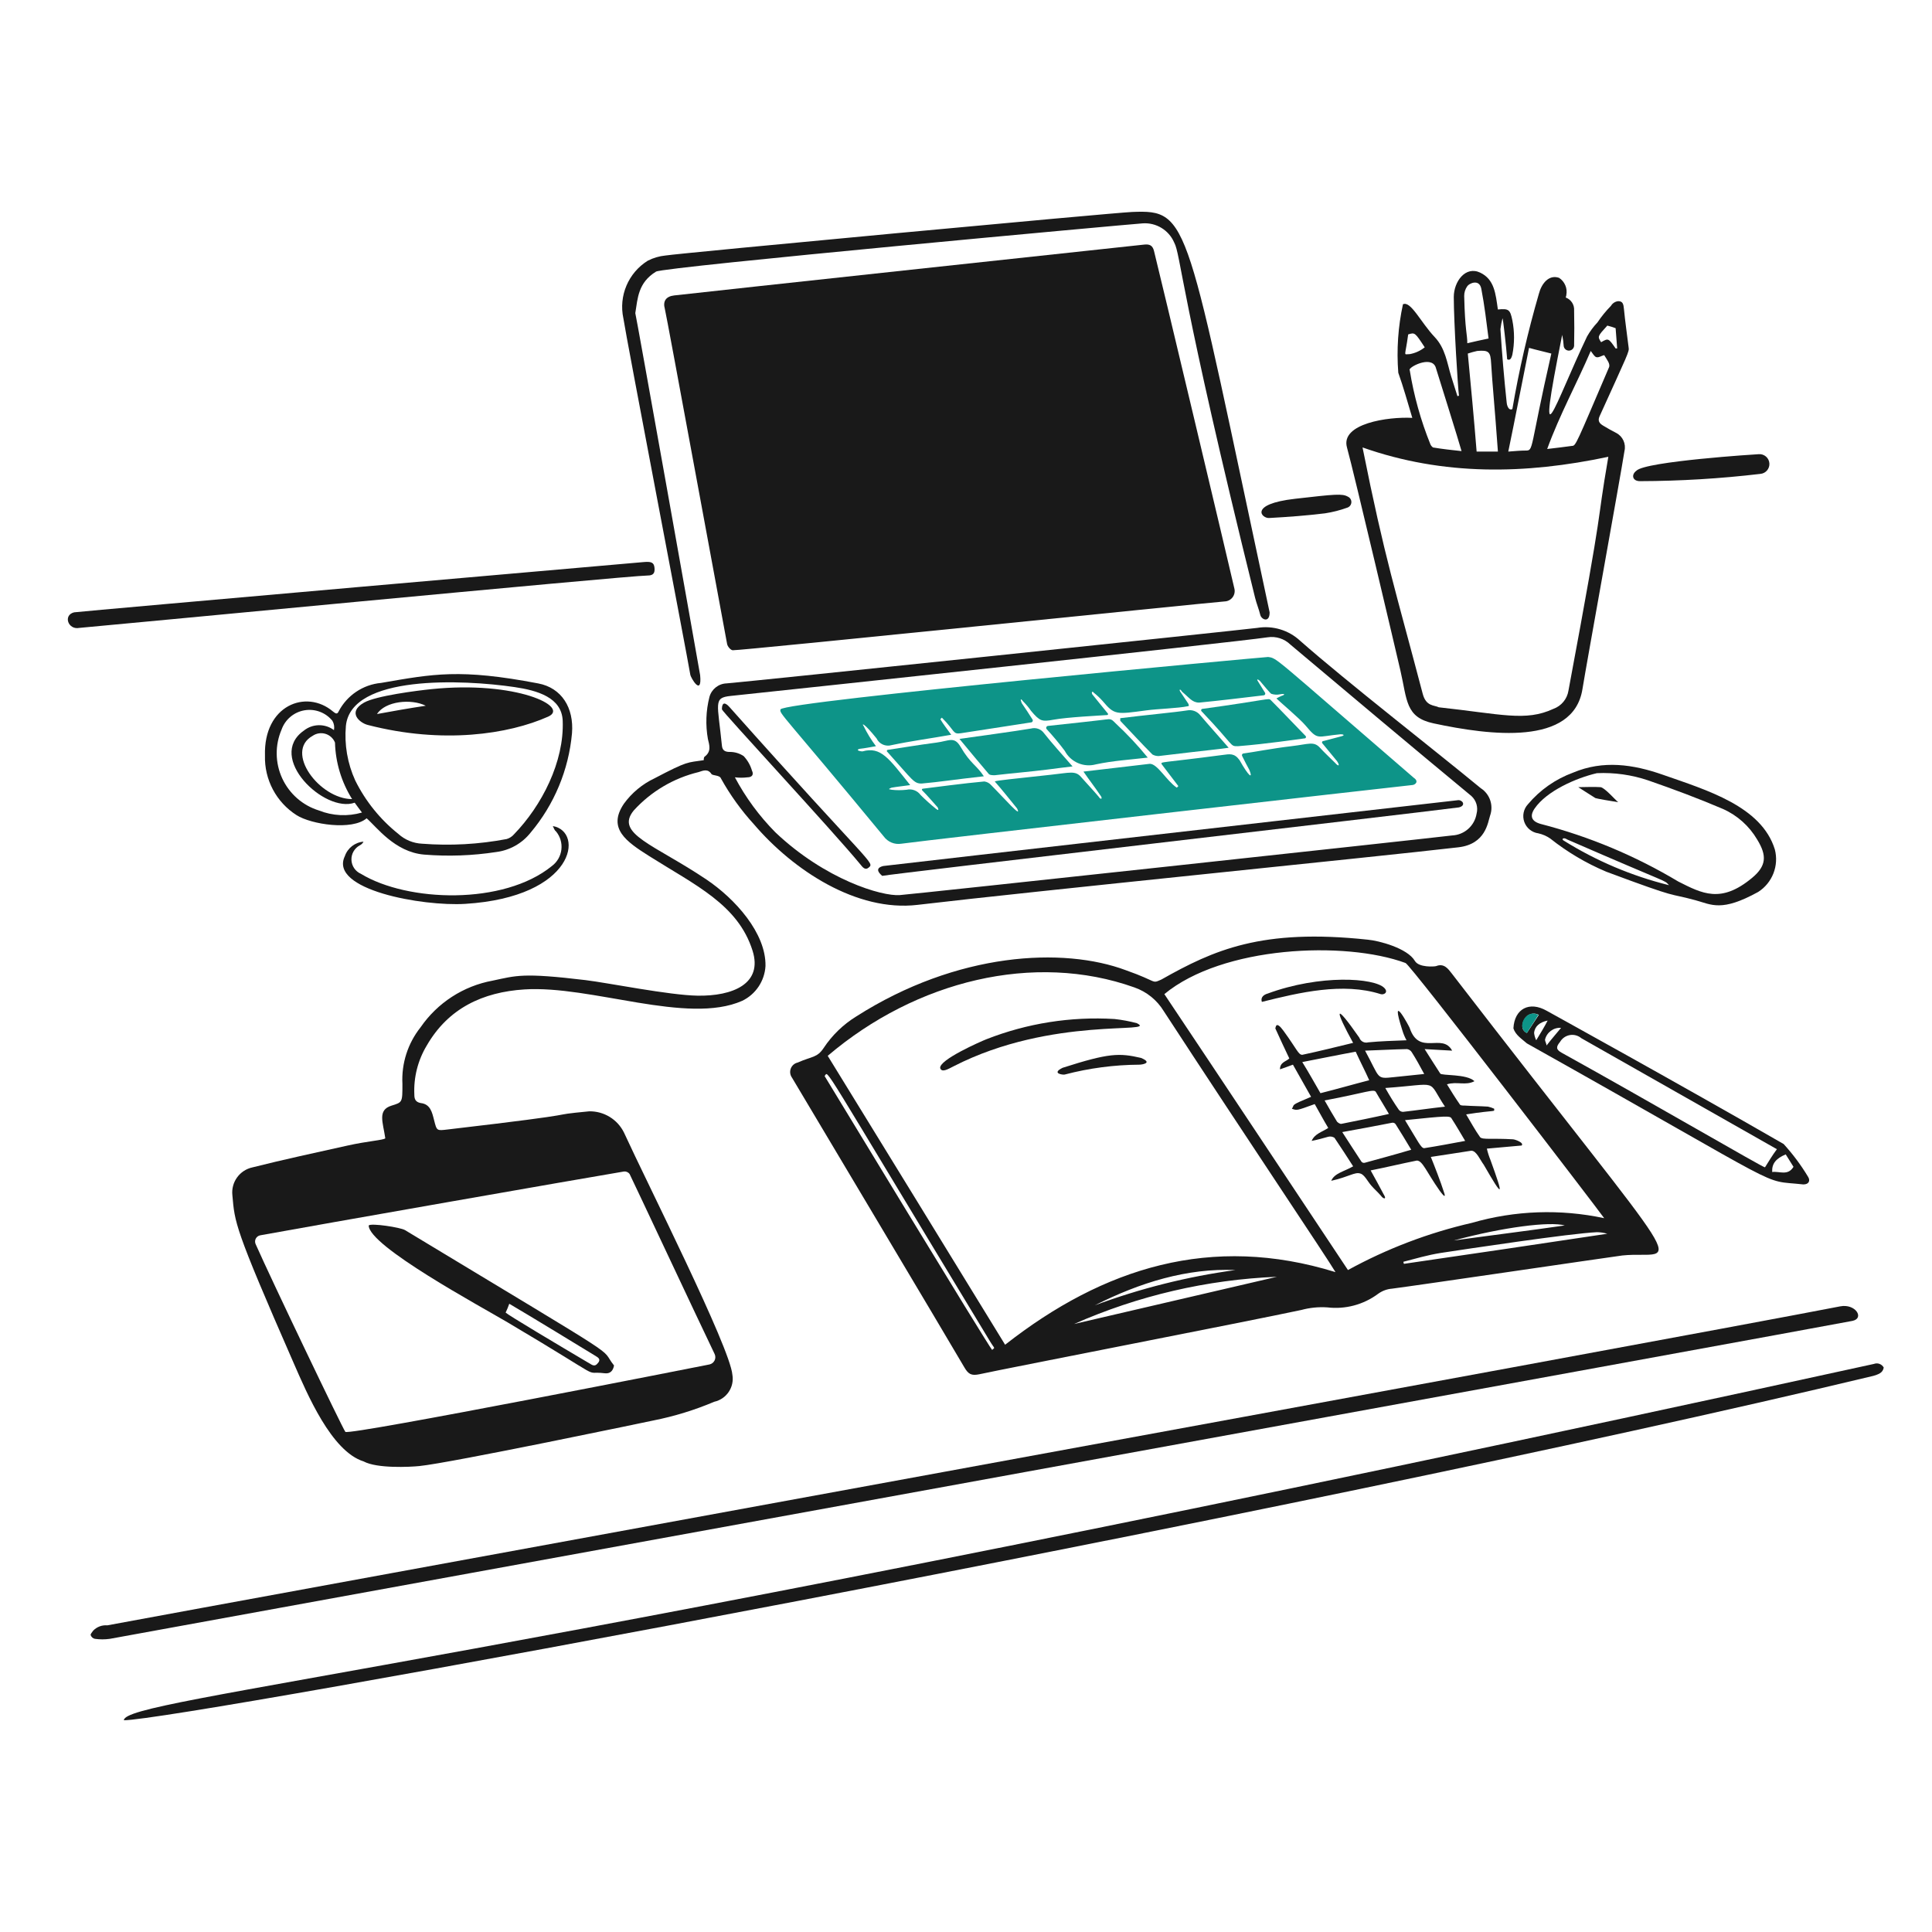
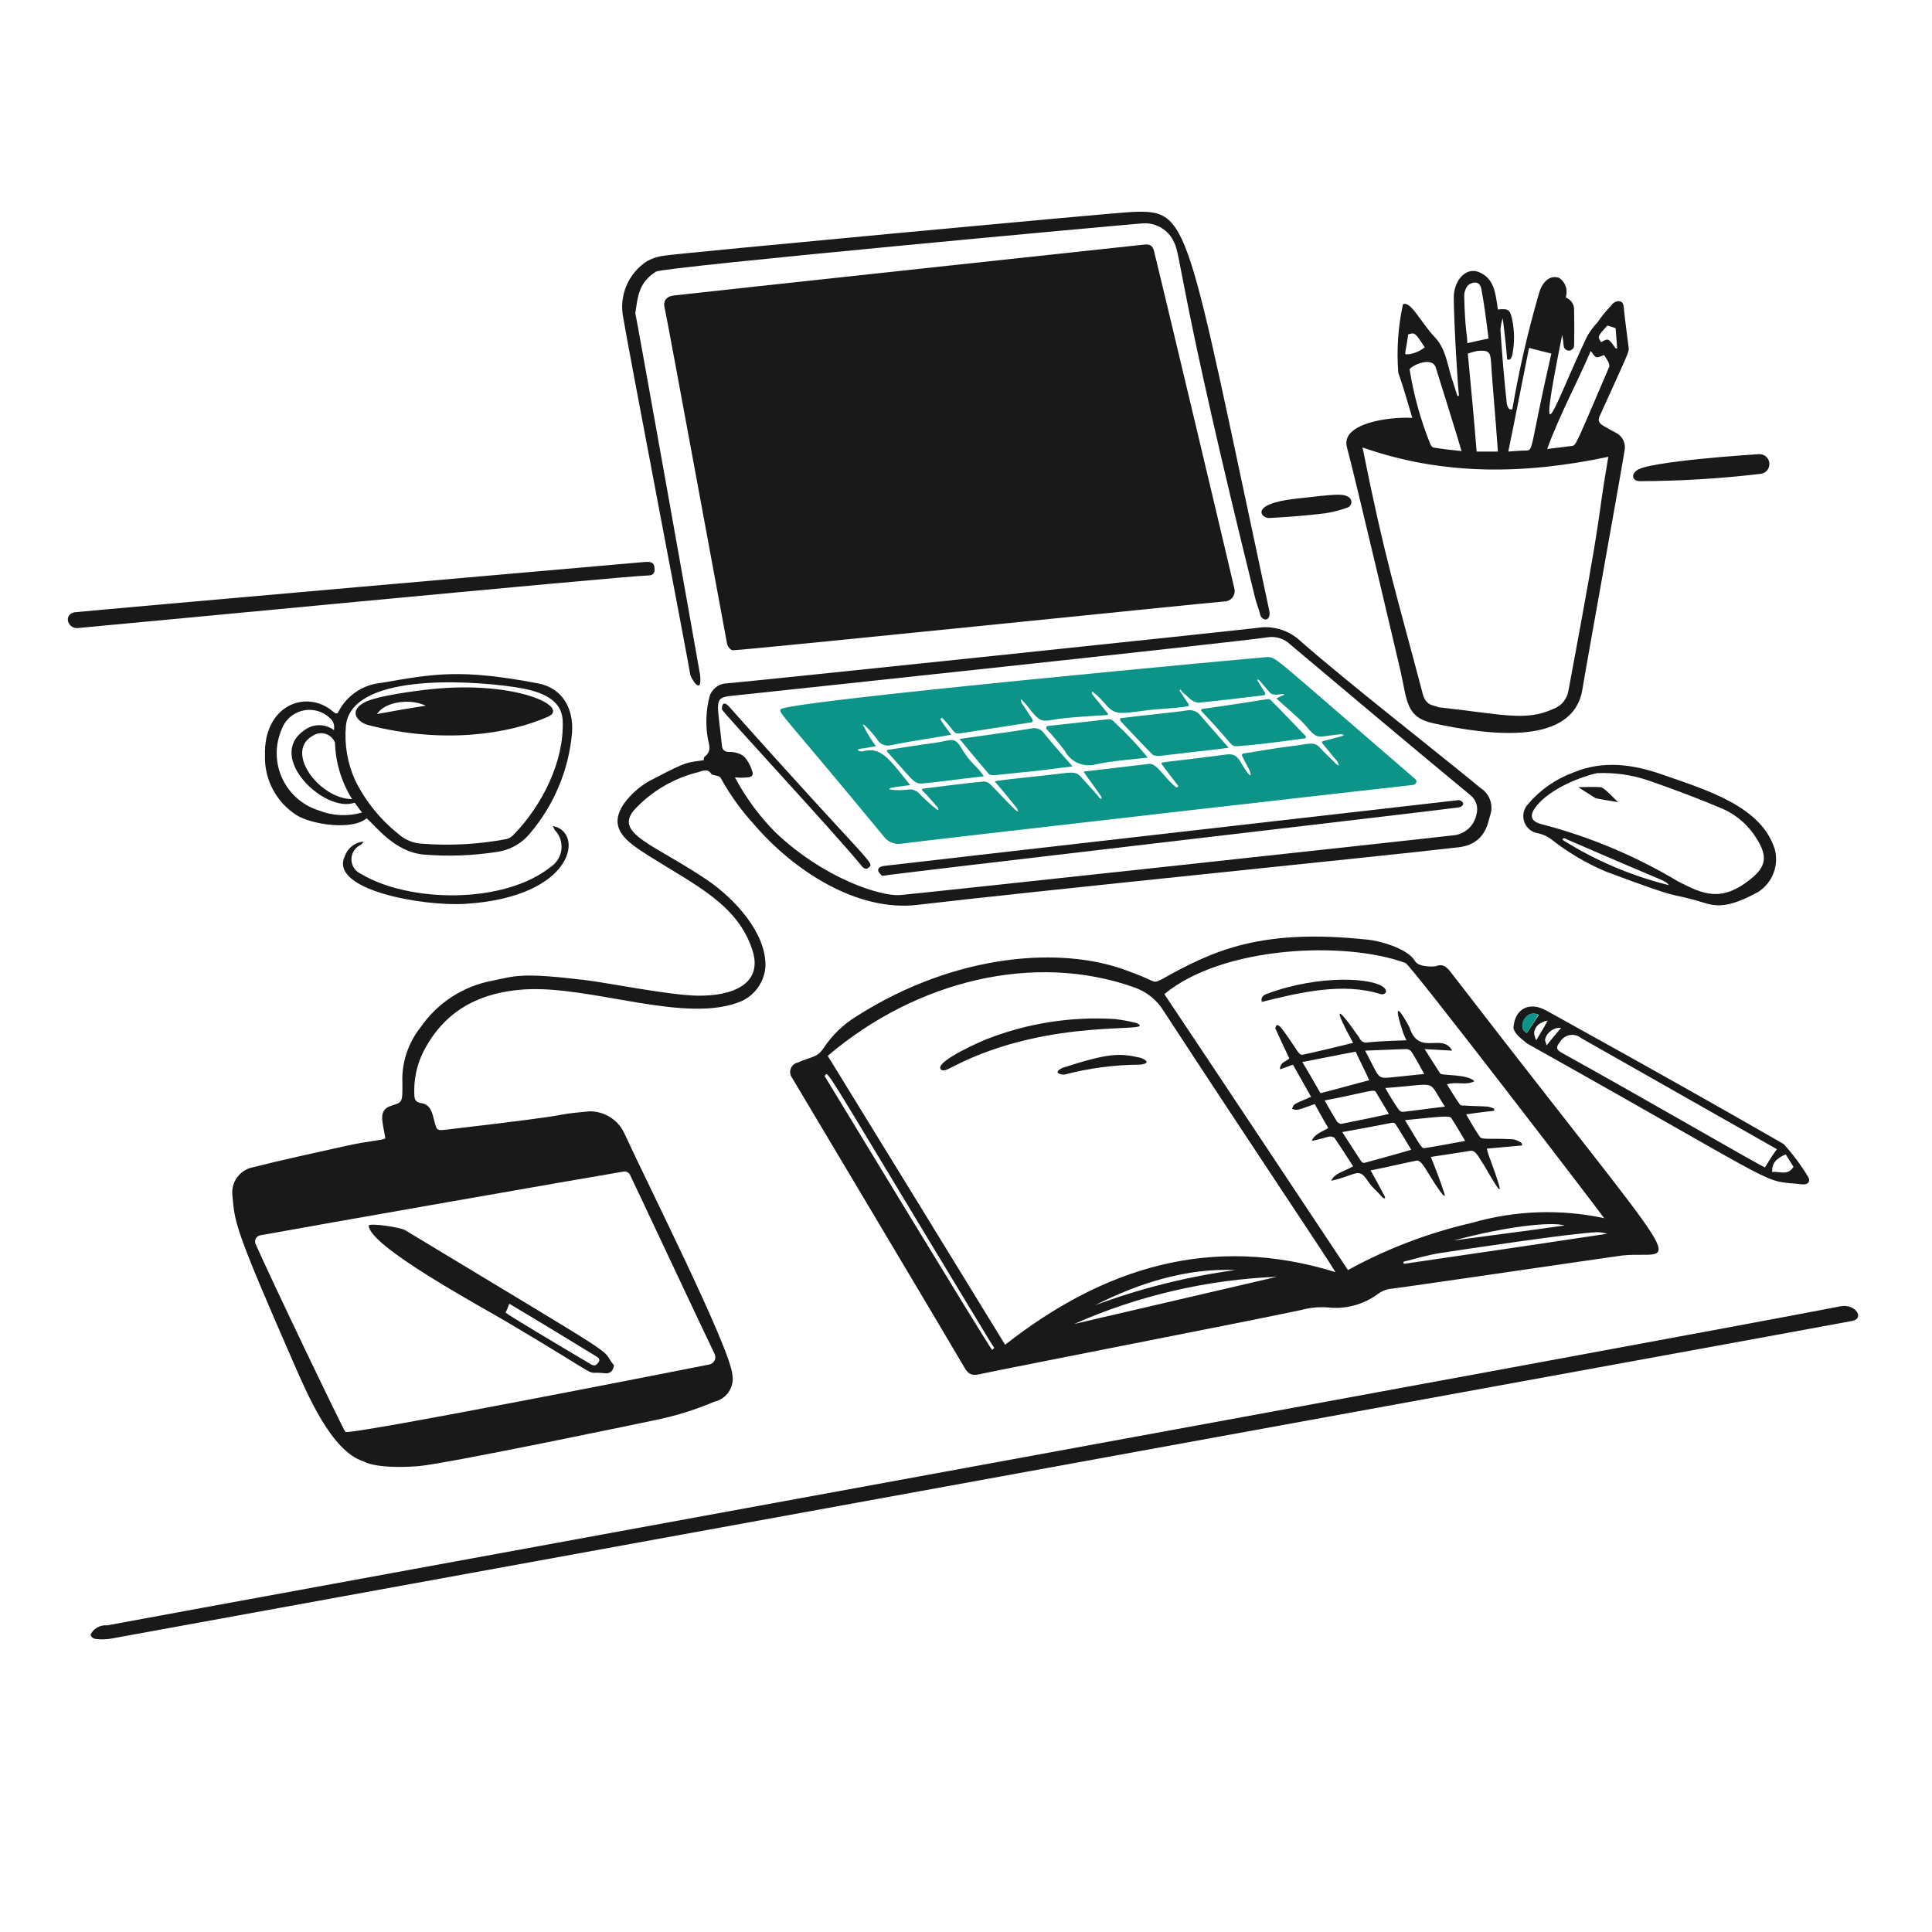
<svg xmlns="http://www.w3.org/2000/svg" viewBox="0 0 200 200">
  <defs />
  <path d="M75.86,67.313c-.214,0-.538-.376-.59-.645-.333-1.716-6.291-34.146-6.443-34.685-.228-.8.106-1.3.966-1.4,3-.349,46.175-5,48.646-5.262.536-.056.867.051,1.02.644.455,1.766,7.724,32.325,8.322,34.954a1.077,1.077,0,0,1-1.02,1.342C124.613,62.426,76.612,67.366,75.86,67.313Z" fill="#191919" />
  <path d="M39.886,117.837c-.238-1.664-.837-2.926.645-3.382,1.137-.351,1.127-.323,1.127-2.255a8.69,8.69,0,0,1,1.879-5.853A11.59,11.59,0,0,1,51,101.515c2.448-.516,3.066-.84,9.611-.054,2.3.276,8.666,1.564,11.6,1.611C75.821,103.13,79,101.86,77.9,98.4c-1.506-4.763-5.929-6.766-10.685-9.772-2.387-1.509-4.358-2.862-2.631-5.423a8.283,8.283,0,0,1,3.168-2.631c3.506-1.838,3.356-1.611,5.1-1.88,0-.107,0-.322.107-.375.7-.537.475-1.18.322-1.826a10.307,10.307,0,0,1,.161-4.349,1.906,1.906,0,0,1,1.772-1.4C77.527,70.564,128,65.272,130.144,65a5.263,5.263,0,0,1,4.456,1.342c4.822,4.245,13.945,11.335,18.685,15.249a2.413,2.413,0,0,1,.967,2.846c-.227.663-.428,2.943-3.276,3.275-8.645,1.008-44.072,4.548-56,5.96-6.275.742-12.845-3.569-16.913-8.323a25.139,25.139,0,0,1-3.437-4.778c-.107-.322-.81-.274-.966-.43-.376-.591-.859-.376-1.342-.215A13.287,13.287,0,0,0,65.605,83.9c-1.986,2.419,2.111,3.509,7.517,7.141,2.96,1.988,6.189,5.551,6.121,8.966a4.269,4.269,0,0,1-2.416,3.6c-5.677,2.51-15.627-1.629-22.551-1.181-4.3.277-7.869,1.946-10.094,5.8a9.039,9.039,0,0,0-1.289,5.1c0,.43.107.752.644.859,1.021.108,1.192.964,1.4,1.772.284,1.124.271,1.1,1.4.967,15.852-1.852,9.5-1.384,14.658-1.88a3.937,3.937,0,0,1,3.6,2.2c2.372,5.181,10.993,22.259,11.222,25.074a2.437,2.437,0,0,1-1.88,2.792,32.137,32.137,0,0,1-6.282,1.933c-.118.028-21.033,4.411-24.269,4.725-.968.094-4.349.269-5.745-.483-3.336-1.043-5.837-6.978-7.248-10.2-6.18-14.113-6.08-14.5-6.336-17.342a2.655,2.655,0,0,1,2.094-2.9c3.27-.826,6.546-1.522,9.826-2.255C38.074,118.118,39.691,118.033,39.886,117.837Zm-12.94,10.041a.654.654,0,0,0-.483.913c1.673,3.778,8.967,19.007,9.289,19.436.4.4,37.586-6.957,37.692-6.98a.768.768,0,0,0,.537-1.073c-1.772-3.68-8.269-17.558-8.8-18.632a.63.63,0,0,0-.591-.268C60.4,121.972,32.53,126.858,26.946,127.878ZM76.075,80.467a24.408,24.408,0,0,0,4.188,5.692c5.164,4.9,11.014,6.64,12.886,6.5,1.717-.131,53.427-5.725,57.183-6.174a2.688,2.688,0,0,0,2.524-2.255,1.835,1.835,0,0,0-.537-1.826c-6.256-5.175-12.526-10.452-18.739-15.678a2.775,2.775,0,0,0-2.362-.752c-3.749.553-50.254,5.506-55.572,6.068-1.833.193-1.356.685-.913,5.154.048.484.322.644.8.644a2.534,2.534,0,0,1,1.45.43,3.716,3.716,0,0,1,.859,1.5c.215.43,0,.7-.483.7A5.144,5.144,0,0,1,76.075,80.467Z" fill="#191919" />
  <path d="M146.2,43.258c-.483-1.611-.913-3.168-1.45-4.671a24.4,24.4,0,0,1,.483-7.087c.8-.4,1.858,1.889,3.276,3.382,1.124,1.184,1.288,2.685,1.718,4.081.215.7.429,1.342.644,2.04a.2.2,0,0,0,.161-.054c-.107-.7-.537-7.624-.537-10.2,0-1.6,1.209-3.253,2.739-2.524,1.467.7,1.59,2.167,1.825,3.812,1.128-.107,1.269,0,1.5,1.128a9.168,9.168,0,0,1,0,3.544c-.111.442-.255.624-.537.483-.108-1.4-.43-4.242-.484-4.242a8.448,8.448,0,0,0-.214,1.128q.242,3.785.644,7.57c0,.15.146.921.591.7A108.271,108.271,0,0,1,159.3,30.426c.27-1.051,1.02-2.035,2.094-1.665a1.729,1.729,0,0,1,.752,1.772c0,.107-.054.161-.054.269a1.329,1.329,0,0,1,.859,1.342c.027,1.236.027,2.415,0,3.651a.542.542,0,0,1-1.074.054,7.954,7.954,0,0,0-.161-1.182c-2.821,14.106-.81,7.261,2.577.161a7.552,7.552,0,0,1,1.074-1.449,11.979,11.979,0,0,1,1.4-1.718.99.99,0,0,1,.752-.484c.483,0,.544.322.59.806.129,1.34.323,2.631.484,3.973.089.448-.063.641-3.007,7.141-.218.482,0,.744.376.967.435.26.913.537,1.342.751a1.672,1.672,0,0,1,.859,1.88c-.422,2.694-3.961,22.221-4.349,24.644-.947,5.907-9.578,4.792-15.41,3.544-2.929-.626-2.723-2.4-3.436-5.476-.386-1.663-4.79-20.415-5.53-23.088C138.749,43.851,143.673,43.122,146.2,43.258Zm20.3,4.027c-8.591,1.826-17.075,1.987-25.451-.966,2.326,11.627,3.42,14.793,6.229,25.5.348,1.329,1.19,1.159,1.664,1.4,6.469.7,8.985,1.5,11.866.161a2.4,2.4,0,0,0,1.557-1.879C166.308,50.4,165.1,55.38,166.494,47.285Zm-20.565-8.967A35.61,35.61,0,0,0,148.077,46a.792.792,0,0,0,.269.322c.966.161,1.932.268,2.953.376-.162-.649-2.653-8.6-2.685-8.7C148.131,36.761,145.715,38.05,145.929,38.318Zm20.135-1.557c-.268.054-.538.275-.805.215-.216-.048-.376-.376-.591-.644-1.45,3.382-3.221,6.6-4.51,10.148.966-.108,1.772-.215,2.577-.322.391,0,.439-.236,3.812-8.108C166.731,37.683,166.363,37.26,166.064,36.761Zm-7.785-.751c-.752,3.7-1.4,7.141-2.148,10.738.752-.053,1.235-.107,1.772-.107.89,0,.384.023,2.684-10.041C159.782,36.386,159.03,36.224,158.279,36.01Zm-3.222,10.738c-.339-4.742-.572-6.939-.7-9.128-.068-1.18-.215-1.4-1.45-1.288a9.129,9.129,0,0,0-.966.268c.322,3.383.644,6.766.913,10.148Zm-.966-11.7c-.215-1.664-.42-3.438-.752-5.154-.208-1.075-1.289-.537-1.45-.269a1.711,1.711,0,0,0-.322,1.02c.086,3.606.322,3.946.322,4.886C152.641,35.365,153.285,35.2,154.091,35.043Zm-6.605.913c-1.02-1.557-1.02-1.557-1.718-1.342-.322,2.416-.537,2.04.161,2.04A3.461,3.461,0,0,0,147.486,35.956Zm18.256-.537c.752-.429.752-.429,1.5.644h.161q-.079-1.047-.161-2.094a7.736,7.736,0,0,0-.859-.268C165.366,34.828,165.366,34.828,165.742,35.419Z" fill="#191919" />
  <path d="M11.375,169.651a5.558,5.558,0,0,1-1.557,0,.6.6,0,0,1-.429-.376c-.054-.107.161-.322.268-.483a1.818,1.818,0,0,1,1.45-.537c9.416-1.766,162.344-29.7,179.387-33.021,1.578-.308,2.538,1.222,1.289,1.5C190.674,136.987,11.475,169.633,11.375,169.651Z" fill="#191919" />
-   <path d="M193.984,141.194a.822.822,0,0,1,1.02.376c-.107.59-.59.7-1.073.859-60.9,14.589-175.6,35.652-181.106,35.652C12.825,175.784,49.128,172.9,193.984,141.194Z" fill="#191919" />
  <path d="M37.953,84.709c-1.5,1.289-5.74.636-7.248-.322a7.071,7.071,0,0,1-3.275-6.175c-.155-5.19,4.251-6.912,7.033-4.564.215.161.43.376.591,0a5.526,5.526,0,0,1,4.4-2.953c5.41-.934,8.154-1.495,16.269.054,2.42.462,3.7,2.523,3.49,5.154a18.566,18.566,0,0,1-4.3,10.309A5.394,5.394,0,0,1,51.377,88.2a32.029,32.029,0,0,1-7.464.268C40.863,88.214,38.972,85.582,37.953,84.709Zm-2.147-9.557a11.23,11.23,0,0,0,.966,5.637,16.353,16.353,0,0,0,4.457,5.531A3.924,3.924,0,0,0,43.7,87.34a33.178,33.178,0,0,0,8.752-.483,1.582,1.582,0,0,0,.752-.484c2.88-2.971,5.211-7.506,5.047-11.758-.093-2.408-2.609-3.139-4.993-3.49C47.942,70.341,36.324,69.814,35.806,75.152Zm8.859-3.813c8.759-.9,14.373,1.824,12.081,2.846-4.084,1.821-10.9,2.871-18.685.859-.807-.208-2.152-1.3-.376-2.309C38.917,72.033,43.161,71.493,44.665,71.339ZM34.571,75.581a1.382,1.382,0,0,0-.161-.966,3.063,3.063,0,0,0-5.262.913A6.2,6.2,0,0,0,33.014,83.9a6.874,6.874,0,0,0,4.456.214c-.268-.376-.537-.7-.752-1.02-3.131,1.114-9.182-4.714-5.261-7.463A2.542,2.542,0,0,1,34.571,75.581Zm1.879,7.141a11.633,11.633,0,0,1-1.772-5.852,1.547,1.547,0,0,0-2.309-.7C29.4,77.818,33.085,82.722,36.45,82.722Zm7.624-9.664c-1.5-.752-4.188-.484-5.047.859C40.745,73.6,42.3,73.326,44.074,73.058Z" fill="#191919" />
  <path d="M72.478,69.89c.215,2.255-.959.321-1.02-.054-.335-2.047-6.674-35.113-6.927-36.887a5.629,5.629,0,0,1,2.524-5.96,5.1,5.1,0,0,1,1.825-.537c1.393-.233,46.392-4.435,48.324-4.51,6.026-.234,5.467.566,14.228,41.451,0,1.128-.847.749-.966.268-.147-.594-.39-1.177-.537-1.771-7.786-31.48-7.684-35.506-8.376-36.78a3.3,3.3,0,0,0-3.275-1.987c-1.611.11-49.563,4.5-50.364,4.994-1.874,1.147-1.9,2.786-2.148,4.295C65.82,32.466,71.941,66.776,72.478,69.89Z" fill="#191919" />
  <path d="M8.208,65c-1.155.231-1.706-1.319-.537-1.611,1.5-.18,57.214-5.06,59.008-5.208.751-.062,1.02.053,1.074.59s-.108.806-.7.806C65.042,59.581,8.525,65,8.208,65Z" fill="#191919" />
  <path d="M175.514,93.192c-3.057-.833-1.343-.007-9.235-2.953a24.769,24.769,0,0,1-5.8-3.436,3.514,3.514,0,0,0-1.235-.537,1.8,1.8,0,0,1-1.074-3.007,11.092,11.092,0,0,1,4.672-3.275c3.125-1.317,6.228-.858,9.288.215,4.569,1.6,10.221,3.264,11.6,7.732a4.021,4.021,0,0,1-1.718,4.4C178.206,94.428,177.186,93.648,175.514,93.192Zm-13.638-6.174a37.685,37.685,0,0,0,10.9,4.617c-.627-.626.706.166-10.524-4.725C161.814,86.619,161.613,86.886,161.876,87.018Zm3.436-6.98c-2.157.5-5.2,1.844-6.443,3.651-.55.8-.324,1.35.645,1.611a54.053,54.053,0,0,1,14.228,5.959c2.464,1.243,4.411,2.294,7.625-.375,1.5-1.244,1.558-2.31.536-3.974a7.764,7.764,0,0,0-3.543-3.167c-2.522-1.078-5.1-2.041-7.732-2.954A14.485,14.485,0,0,0,165.312,80.038Z" fill="#191919" />
  <path d="M156.668,106.455c.107-2.041,1.658-2.836,3.436-1.826.1.059,13.819,7.621,24.538,13.8a21.463,21.463,0,0,1,2.523,3.383c.247.374.126.8-.483.8-4.76-.529-.537,1.148-28.618-14.6C157.581,107.582,156.883,107.153,156.668,106.455Zm27.276,12.51L163.7,107.475a1.457,1.457,0,0,0-2.2.376c-.44.528-.427.8.161,1.127,9.262,5.131,20.807,11.866,21.048,11.866C183.085,120.254,183.461,119.609,183.944,118.965Zm1.718,1.825-.805-1.288c-1.021.429-1.45.966-1.4,1.825C184.212,121.22,185.071,121.757,185.662,120.79Zm-27.6-13.852c.429-.645.805-1.235,1.235-1.88a1.08,1.08,0,0,0-1.5.484C157.42,106.186,157.581,106.723,158.064,106.938Zm2.04,1.288c.537-.7,1.02-1.235,1.5-1.825a1.6,1.6,0,0,0-1.665,1.235C159.943,107.8,160.1,108.065,160.1,108.226Zm-1.074-.537c.484-.8.859-1.4,1.182-2.04-.806.161-1.343.591-1.4,1.289A2.3,2.3,0,0,0,159.03,107.689Z" fill="#191919" />
  <path d="M57.229,85.514c3.262.568,2.333,7.351-9.074,8.054-4.427.273-14.136-1.464-12.457-4.939a2.227,2.227,0,0,1,1.933-1.5.847.847,0,0,1-.376.376,1.64,1.64,0,0,0,.108,2.953c4.834,2.938,14.769,3.256,19.759-.8a2.489,2.489,0,0,0,.429-3.6C57.39,85.944,57.336,85.729,57.229,85.514Z" fill="#191919" />
  <path d="M169.769,49.809c-.78,0-.929-.66-.376-1.074.911-.982,12.571-1.718,12.672-1.718a1.023,1.023,0,0,1,.161,2.04A108.885,108.885,0,0,1,169.769,49.809Z" fill="#191919" />
  <path d="M134.063,51.634c4.2-.479,4.894-.551,5.477-.215a.609.609,0,0,1-.054,1.128,12.129,12.129,0,0,1-2.309.591c-1.877.232-3.812.376-5.745.483C130.627,53.728,129.173,52.192,134.063,51.634Z" fill="#191919" />
  <path d="M150.278,100.763c-.375-.483-.8-1.074-1.61-.752-.161.054-1.788.171-2.2-.537-.773-1.32-3.729-2.1-4.886-2.2-10.976-1.176-15.933,1.062-21.369,4.134-1.047.449-.287.221-3.652-.966-6.488-2.433-17.456-1.888-27.92,4.779a10.934,10.934,0,0,0-3.382,3.275c-.678,1.015-1.191.839-2.685,1.5a1,1,0,0,0-.591,1.557c.859,1.45,16.43,27.545,17.826,29.961.43.752.752.913,1.557.752,2.954-.645,27.835-5.476,33.344-6.658a8.223,8.223,0,0,1,2.684-.269,7.346,7.346,0,0,0,5.262-1.4,2.817,2.817,0,0,1,1.45-.537c2.523-.322,21.853-3.168,23.839-3.436C173.839,129.351,175.871,133.964,150.278,100.763Zm-47.571,38.981c-.4-.4-17.276-28.25-17.343-28.35.469-.469-1-2.45,17.074,27.384C103.015,139.739,103.02,139.431,102.707,139.744Zm8.483-2.685a57.688,57.688,0,0,1,20.994-4.886Zm2.148-1.933c4.671-2.362,9.557-3.865,14.551-3.651A68.073,68.073,0,0,0,113.338,135.126Zm-9.289,4.081q-9.182-14.98-18.363-29.907c9.162-7.8,21.394-10.769,31.733-7.087a5.8,5.8,0,0,1,3.06,2.47c8.846,13.558,16.694,25.209,17.772,27.007C125.419,127.717,114.251,131.207,104.049,139.207Zm35.491-7.732c-6.282-9.45-12.618-19.007-19.007-28.564,6.019-4.982,18.667-5.543,24.967-3.222.477.12,20.142,25.784,20.564,26.417a28.094,28.094,0,0,0-13.692.483A49.818,49.818,0,0,0,139.54,131.475Zm22.443-4.617c-3.7.537-7.624,1.02-11.49,1.557C155.648,127.019,160.48,126.428,161.983,126.858Zm-16.644,3.973a.322.322,0,0,1-.054-.215c1.235-.322,2.524-.7,3.866-.913,2.706-.411,13.382-2.021,16.161-2.147a3.983,3.983,0,0,1,1.074.161C159.3,128.791,152.319,129.811,145.339,130.831Z" fill="#191919" />
  <path d="M158.064,106.938c-1.1-.49-.177-2.559,1.181-1.88C158.869,105.7,158.44,106.293,158.064,106.938Z" fill="#0d9488" />
  <path d="M63.565,141.355c-.108.59-.431.87-.967.805-2.531-.307.778,1.15-10.04-5.262-2.821-1.672-14.39-7.907-14.39-10.04.263-.263,3.286.2,3.759.483C65.857,141.795,61.847,139.208,63.565,141.355Zm-11.222-5.477c.271.271,5.263,3.243,8.859,5.369.373.221.537.054.752-.214.215-.323,0-.482-.268-.645-1.01-.613-7.035-4.3-8.967-5.423A8.045,8.045,0,0,1,52.343,135.878Z" fill="#191919" />
  <path d="M131.271,68.011c.982.151.3-.236,15.088,12.51.558.372.149.752-.215.752-2.04.214-50.632,5.749-52.833,6.067a1.88,1.88,0,0,1-1.826-.752c-10.5-12.733-10.836-12.7-10.685-13.155C81.223,72.587,131.153,67.992,131.271,68.011ZM90.68,77.246c-.645.107-1.128.214-1.665.268-.483.108-.054.269.269.269,1.911-.531,2.729.727,4.939,3.49-.751.107-1.342.161-1.933.268-.537.215-.053.161,0,.215a7.1,7.1,0,0,0,1.557,0,1.4,1.4,0,0,1,1.45.537,20.536,20.536,0,0,0,1.611,1.449c.161.108.322.215.161-.161-.537-.59-1.02-1.181-1.611-1.771a.1.1,0,0,1,.054-.162c.859-.107,4.51-.59,6.389-.751a1.13,1.13,0,0,1,.7.376c1.383,1.383,3.252,3.55,2.685,2.416-.752-.913-1.5-1.879-2.309-2.792.215-.108,1.721-.247,5.853-.7,1.88-.2,2.482-.441,3.06.215.6.686,1.235,1.342,1.826,2.04.268.429.483.215.161-.161-.537-.806-1.128-1.557-1.718-2.416,2.308-.269,4.564-.537,6.872-.806.8,0,1.732,1.763,2.792,2.47l.161-.161c-.59-.752-1.127-1.5-1.718-2.255-.151-.3-.19-.112,6.282-.967.753-.1,1.235-.214,1.772.537.967,1.719,1.4,1.987,1.02,1.021-.161-.269-.537-1.021-.751-1.45a.181.181,0,0,1,.161-.269c.859-.107,3.008-.527,4.939-.751,1.773-.206,2.314-.541,2.953.161.487.534,1.021,1.02,1.558,1.557.375.429.536.322.214-.161l-1.5-1.826a.15.15,0,0,1,.107-.268l1.826-.483c.429-.108.215-.215-.054-.215-2.511.228-2.311.682-3.651-.913-.588-.7-2.685-2.47-3.007-2.792a4.906,4.906,0,0,1,.537-.269c.376-.107.376-.268-.161-.161a1.731,1.731,0,0,1-.913-.053c-.107-.054-.912-1.02-1.181-1.343-.322-.268-.322-.107-.161.108l.7,1.127a.181.181,0,0,1-.161.269c-2.255.268-4.457.537-6.658.751-.717,0-1-.485-1.772-1.127-.215-.376-.376-.215-.107.107.268.376.483.752.752,1.128.107.215.053.268-.054.268-1.02.215-3.061.264-4.3.43-3.115.418-3.283.49-4.51-.967a7.144,7.144,0,0,0-.913-.859c-.161-.214-.268-.053-.161.161.484.591,1.074,1.343,1.611,1.987a.1.1,0,0,1-.054.161c-.805.054-4.133.217-5.584.483-1.18.217-1.4.161-2.308-.912a6.96,6.96,0,0,0-.806-.967c-.376-.483-.268-.107-.161.161.376.537.752,1.128,1.128,1.718a.2.2,0,0,1-.108.269c-2.47.376-4.875.76-7.3,1.127-.887.135-.579-.2-1.987-1.61l-.161.161c.323.537.7,1.02,1.128,1.61-2.094.376-4.135.641-6.175,1.074a1.314,1.314,0,0,1-1.557-.7c-1.342-1.664-1.557-1.557-1.342-1.288A12.42,12.42,0,0,0,90.68,77.246Z" fill="#0d9488" />
  <path d="M91.324,90.669c-.1-.1-.956-.755.107-1.02,2.2-.269,57.183-6.551,59.545-6.819.463,0,.786.569.054.751C145.371,84.312,92.461,90.441,91.324,90.669Z" fill="#191919" />
  <path d="M75.538,73.219c14.691,16.5,15.038,16.035,14.39,16.591-.376.322-.641-.057-.859-.322-2.807-3.42-14.336-15.838-14.336-16.055C74.733,73.272,74.729,72.309,75.538,73.219Z" fill="#191919" />
  <path d="M98.733,110.374c-.622.319-1.222.677-1.4.215-.214-.857,4.316-2.828,4.779-3.007a31.163,31.163,0,0,1,13.262-2.094,15.6,15.6,0,0,1,2.309.43C120,107.073,108.936,105.146,98.733,110.374Z" fill="#191919" />
  <path d="M118.117,109.515c1.288.537.053.7-.162.7a31.188,31.188,0,0,0-7.731,1.02c-.161.054-1.45-.107-.215-.7C114.8,109,115.858,108.994,118.117,109.515Z" fill="#191919" />
  <path d="M140.077,120.737c-.644-1.02-1.289-1.987-1.933-2.953a.813.813,0,0,0-.644-.108c-.541.149-1.128.322-1.719.43.323-.752,1.074-.913,1.719-1.343-.484-.805-.913-1.61-1.4-2.469-1.936.7-1.82.664-2.363.483.326-.489-.247-.3,1.987-1.235-.645-1.128-1.235-2.2-1.88-3.329-.429.161-.859.322-1.342.483,0-.751.644-.8.967-1.127-.484-1.02-.967-2.041-1.45-3.115.054-.053.026-.878.859.269,1.4,1.926,1.528,2.47,1.933,2.47,1.772-.376,3.49-.806,5.262-1.235-1.826-3.329-2.094-4.457.644-.537a.753.753,0,0,0,.913.483c1.287-.125,2.577-.161,3.973-.215a5.161,5.161,0,0,1-.429-1.02c-1.4-4.349.751-.322.751-.268.988,2.964,3.381.464,4.4,2.362-.859-.053-1.772-.107-2.846-.161.591.913,1.074,1.718,1.611,2.524.126.251,2.758.019,3.544.8-.913.483-1.826,0-2.846.322.43.7.859,1.4,1.343,2.094.053.108.322.108.536.108.806.053,1.558.053,2.363.107a3.008,3.008,0,0,1,.644.215c0,.39.318.082-2.9.59.483.806.913,1.611,1.45,2.363.279.28,1.2.086,3.382.215.211,0,1.2.352.913.644-1.181.107-2.363.215-3.6.322a7.523,7.523,0,0,0,.375,1.181c1.4,3.866,1.343,4.027-.7.484-.4-.535-.75-1.45-1.288-1.45-1.4.215-2.739.43-4.188.644.376.913,1.074,2.739,1.288,3.437.484,1.288-.322.107-.375.053-1.362-1.928-1.759-3.114-2.363-3.114-1.611.322-3.168.7-4.779,1.02.484.859.913,1.665,1.343,2.47.376.591-.054.483-.269.161-.322-.376-.7-.7-1.02-1.074-.374-.431-.7-1.127-1.127-1.235-.567-.188-1.183.347-3.007.752C138.144,121.435,139.164,121.274,140.077,120.737Zm-3.383-7.571c1.718-.429,3.383-.913,5.047-1.342-.429-.967-.912-1.879-1.4-2.953-1.772.322-3.6.7-5.53,1.074C135.513,111.072,136.1,112.146,136.694,113.166Zm2.255,4.027c.7,1.074,1.343,2.094,1.987,3.061a.332.332,0,0,0,.376.107c1.557-.43,3.168-.859,4.778-1.342-.536-.913-1.073-1.772-1.61-2.631a.36.36,0,0,0-.376-.161C142.439,116.549,140.775,116.871,138.949,117.193Zm4.833-1.879c-.43-.752-.913-1.5-1.343-2.255-.192-.385-.965.043-5.315.859.483.859.859,1.5,1.288,2.2.108.108.323.269.484.215C140.506,116.012,142.117,115.69,143.782,115.314Zm1.664.644c1.373,2.247,1.655,2.9,1.987,2.9,1.4-.215,2.792-.484,4.241-.752-.483-.806-.912-1.557-1.4-2.309C150.123,115.487,149.724,115.516,145.446,115.958Zm-4.134-7.195c1.591,2.917,1.113,2.94,3.007,2.739,1.02-.109,2.04-.215,3.114-.323-.43-.805-.847-1.565-1.289-2.255a.692.692,0,0,0-.483-.322C144.264,108.629,142.869,108.71,141.312,108.763Zm2.094,3.866c.483.859.913,1.557,1.4,2.255a.556.556,0,0,0,.429.215c1.45-.161,2.846-.376,4.349-.537C147.646,111.661,149.171,112.217,143.406,112.629Z" fill="#191919" />
  <path d="M130.627,103.716c-.161-.483.215-.752.591-.859,5.457-2.01,11.043-1.628,12.08-.591.467.467-.048.749-.375.645C139.022,101.669,134.505,102.747,130.627,103.716Z" fill="#191919" />
  <path d="M163.379,81.487c.806,0,1.558-.053,2.309,0,.43.054,1.5,1.289,1.826,1.557-.7-.107-2.255-.375-2.363-.429C164.614,82.293,164.077,81.917,163.379,81.487Z" fill="#191919" />
  <path d="M111.029,79.34c-.966.107-1.771.221-2.577.322-1.824.229-3.651.376-5.477.59-.215,0-.537,0-.644-.161-.967-1.127-1.933-2.308-3.007-3.6,1.128-.161,6.019-.828,7.41-1.074a1.25,1.25,0,0,1,1.342.483C108.928,76.983,109.955,78.105,111.029,79.34Z" fill="#0d9488" />
  <path d="M135.137,76.172a.15.15,0,0,1-.107.268c-.729.086-3.749.556-6.873.806-.883,0-.258.074-3.758-3.6a.15.15,0,0,1,.107-.268c6.8-.938,6.8-1.143,7.034-.913C132.775,73.7,133.942,74.95,135.137,76.172Z" fill="#0d9488" />
  <path d="M115.969,74.346c2.479-.31,5.678-.608,6.926-.805a1.4,1.4,0,0,1,1.342.483c.935,1.11,1.933,2.2,2.954,3.383-1.53.218-1.305.146-7.249.859a1.277,1.277,0,0,1-.644-.161c-1.128-1.128-2.2-2.309-3.329-3.49Z" fill="#0d9488" />
  <path d="M118.815,78.427c-1.826.215-3.6.32-5.37.7a2.809,2.809,0,0,1-3.221-1.4,28.8,28.8,0,0,0-1.88-2.255.206.206,0,0,1,.108-.322c6.546-.7,5.609-.638,6.336-.7.322,0,.484.213.7.429A35.239,35.239,0,0,1,118.815,78.427Z" fill="#0d9488" />
  <path d="M91.915,77.622c1.825-.269,2.848-.461,5.047-.752,1.29-.171,1.823-.674,2.469.429,1.047,1.788,1.614,1.857,2.417,3.061-3.118.346-4.554.587-6.443.752-.82,0-.9-.338-3.544-3.276A.115.115,0,0,1,91.915,77.622Z" fill="#0d9488" />
</svg>
